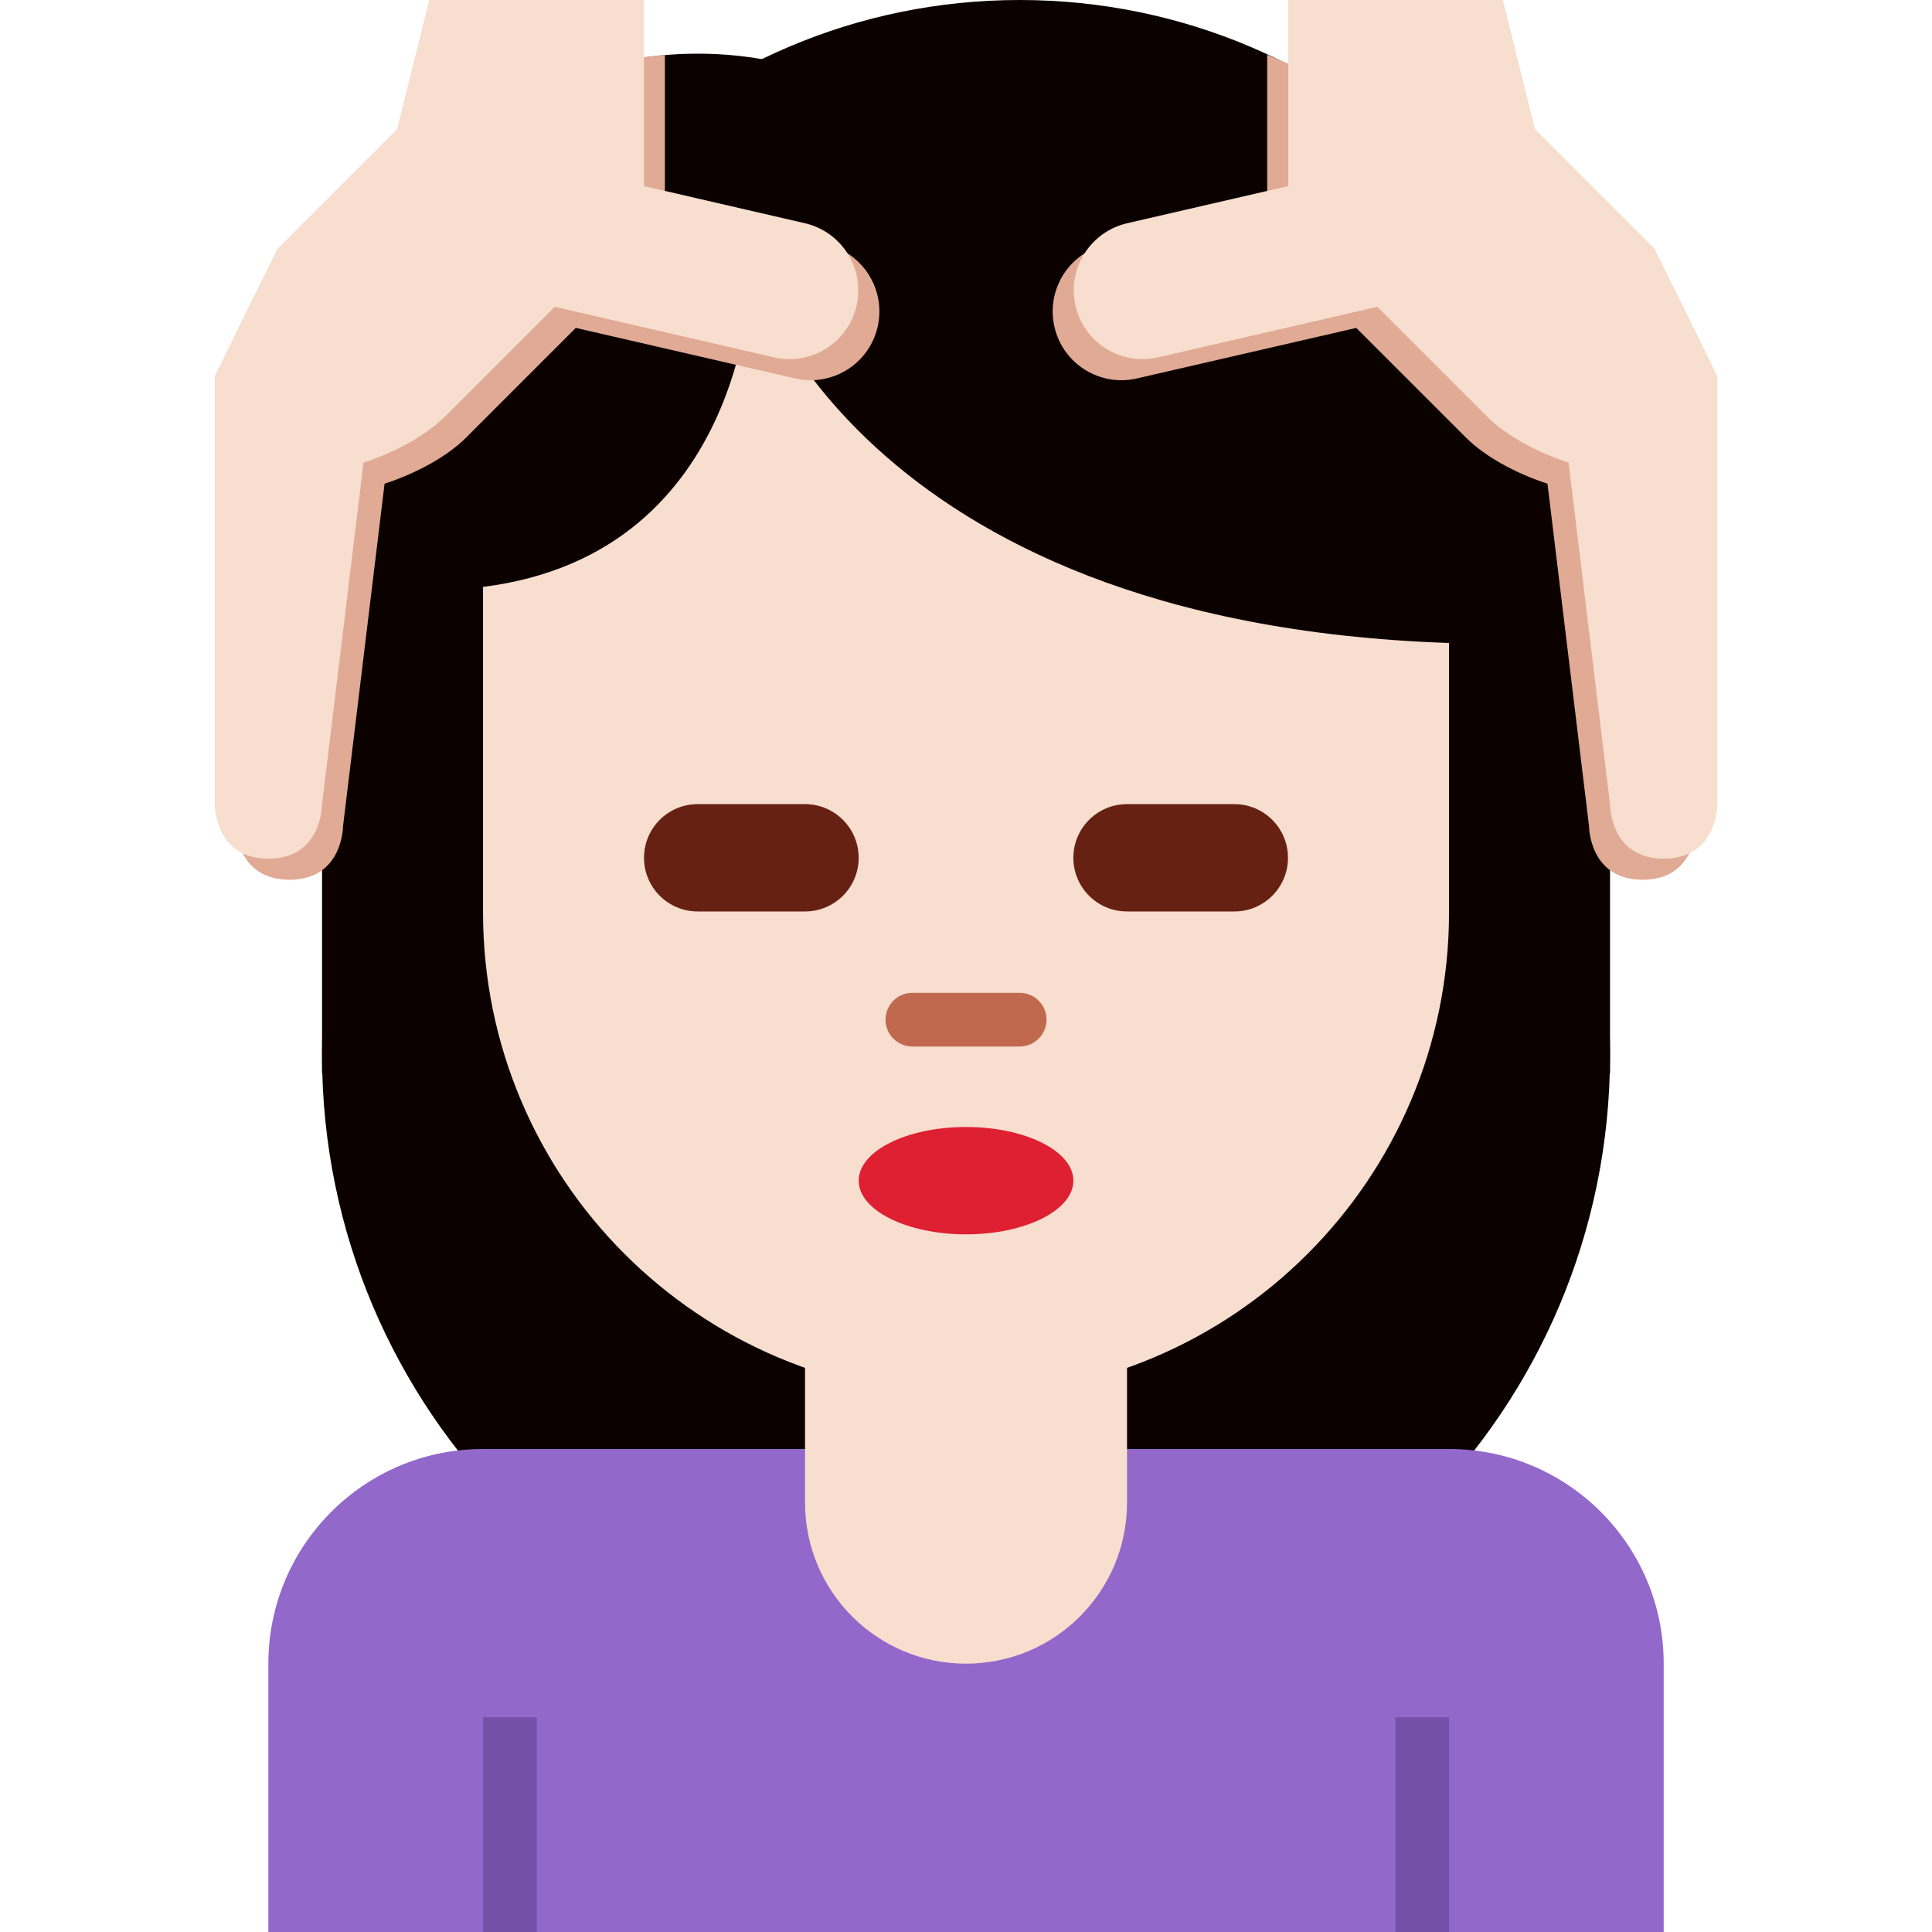
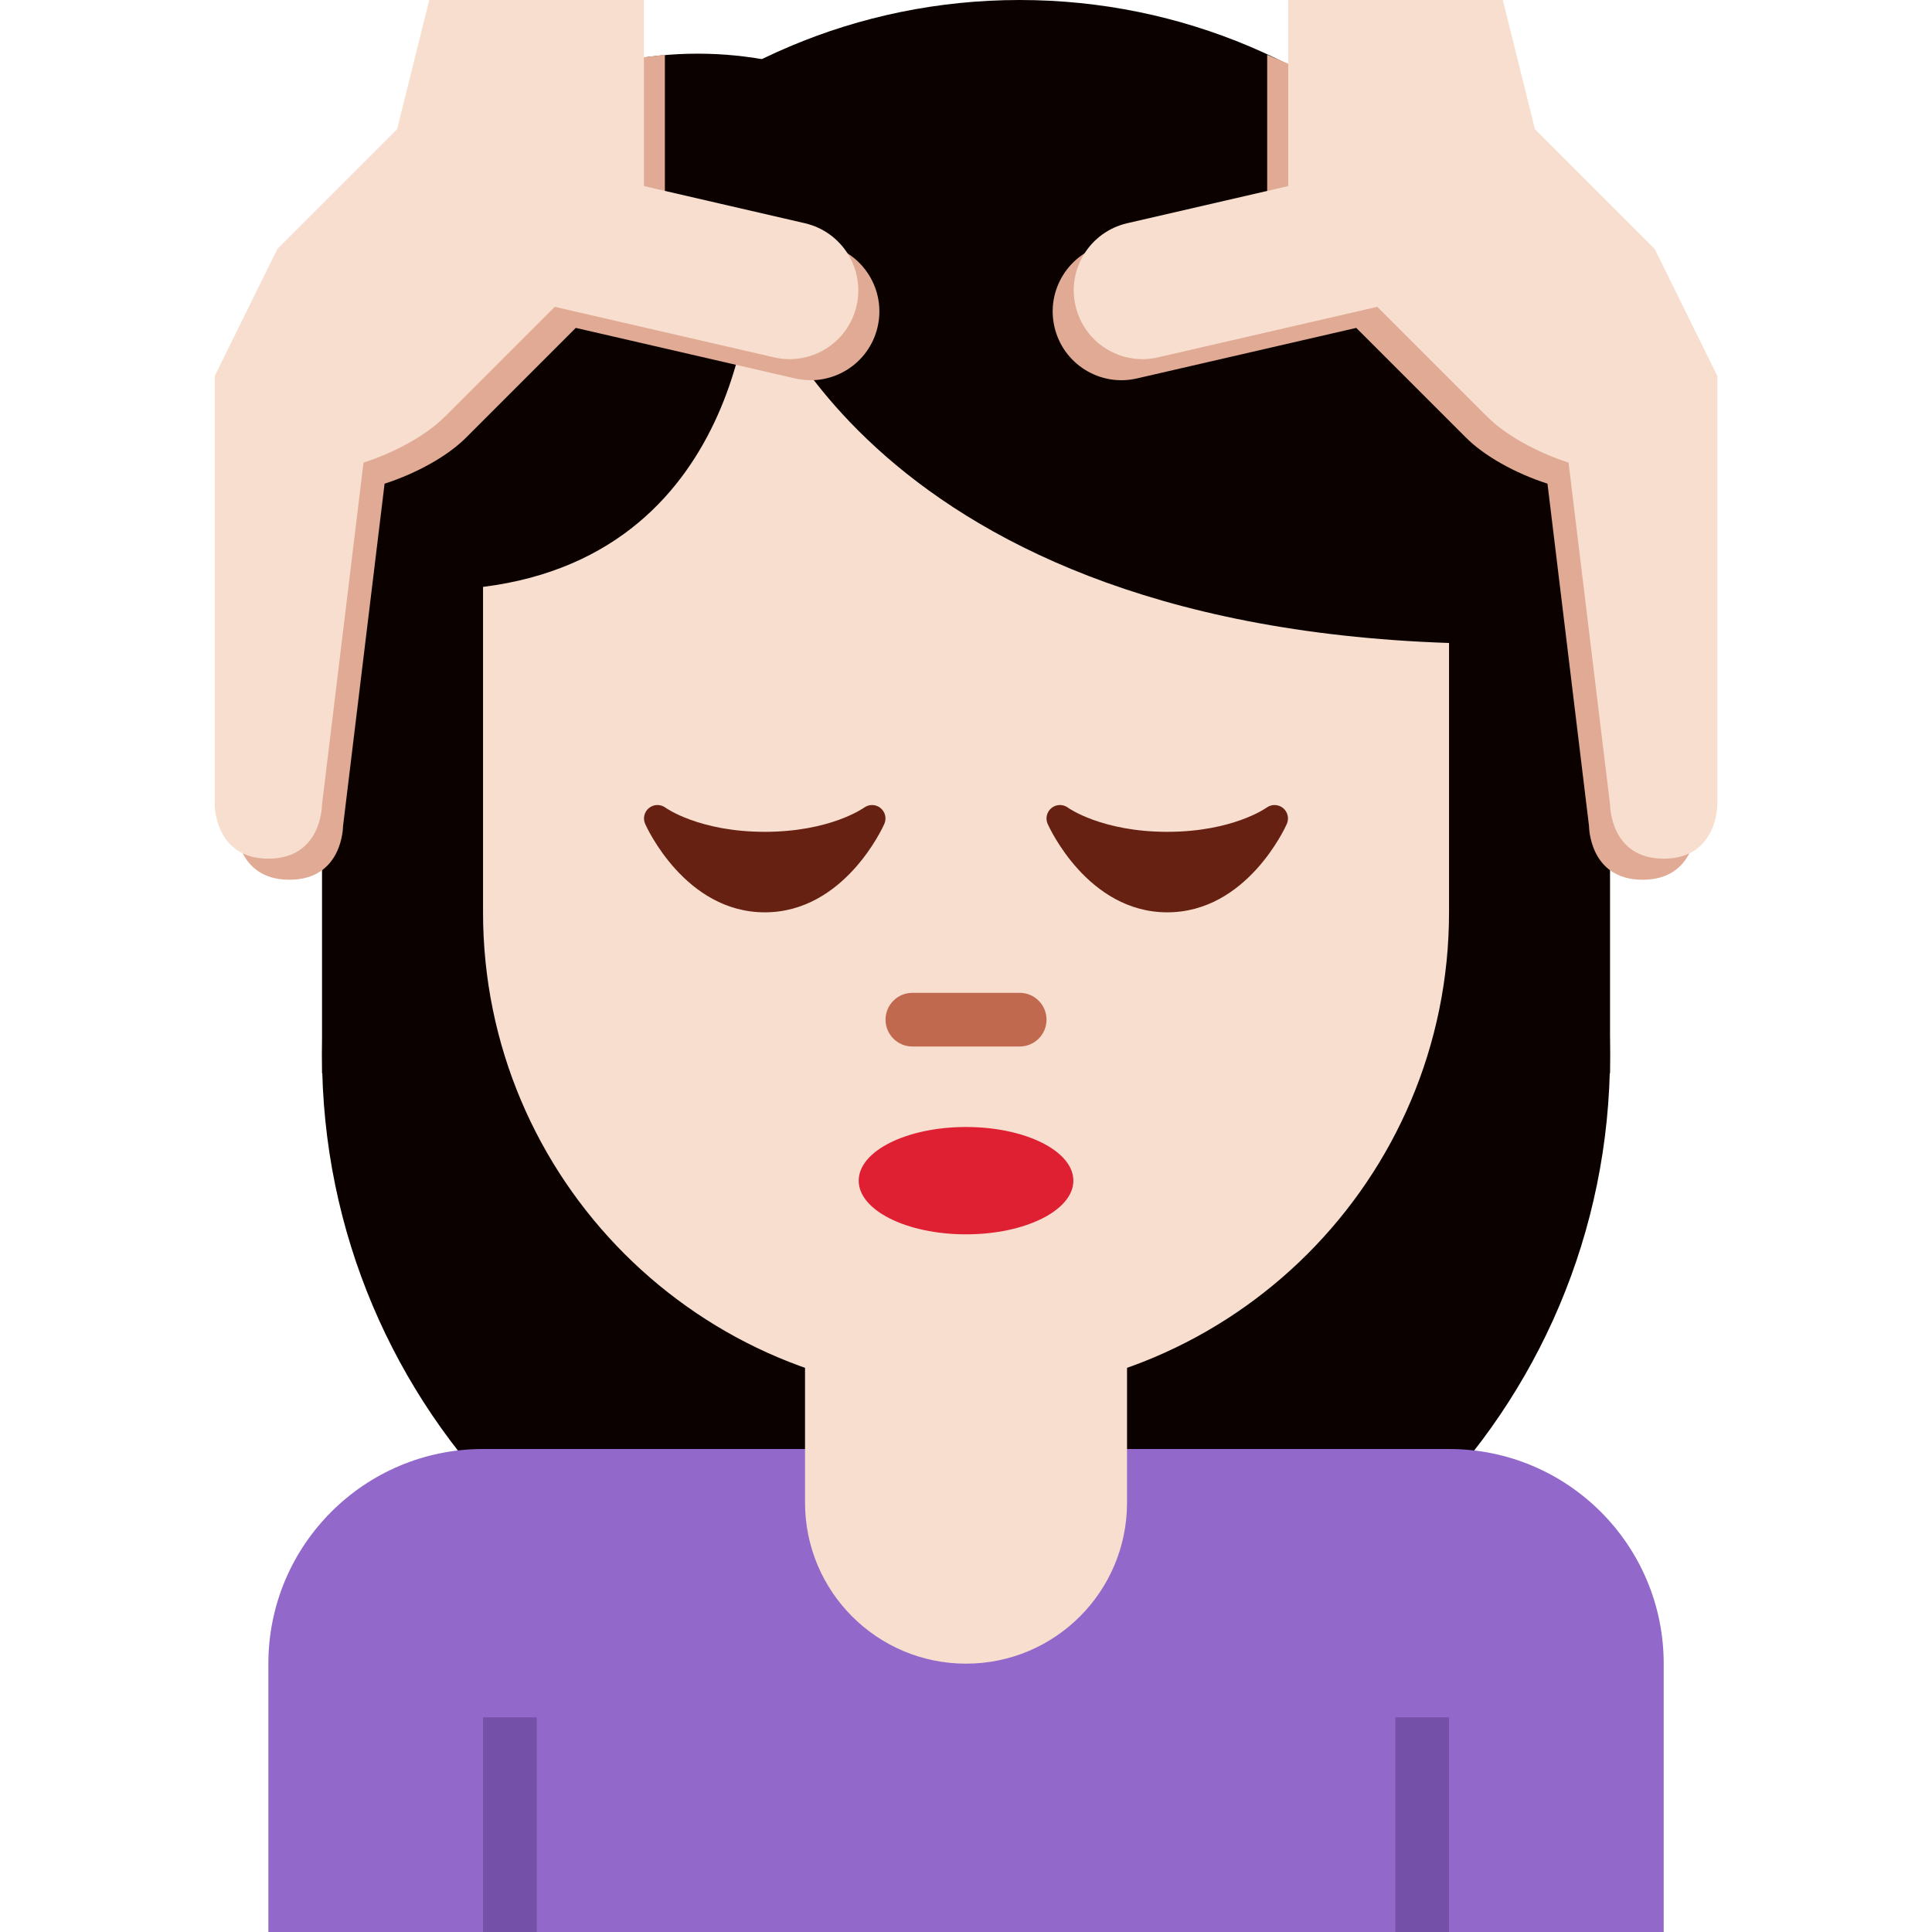
<svg xmlns="http://www.w3.org/2000/svg" viewBox="0 0 45 45" style="enable-background:new 0 0 45 45;" xml:space="preserve" version="1.1" id="svg2">
  <defs id="defs6">
    <clipPath id="clipPath16" clipPathUnits="userSpaceOnUse">
      <path id="path18" d="M 0,36 36,36 36,0 0,0 0,36 Z" />
    </clipPath>
  </defs>
  <g transform="matrix(1.25,0,0,-1.25,0,45)" id="g10">
    <g id="g12">
      <g clip-path="url(#clipPath16)" id="g14">
        <g transform="translate(30.0006,16.3438)" id="g20">
          <path id="path22" style="fill:#0b0200;fill-opacity:1;fill-rule:nonzero;stroke:none" d="m 0,0 c 0,-6.627 -5.373,-12 -12,-12 -6.627,0 -12,5.373 -12,12 0,6.628 5.373,12 12,12 C -5.373,12 0,6.628 0,0" />
        </g>
        <g transform="translate(20.0006,28)" id="g24">
          <path id="path26" style="fill:#0b0200;fill-opacity:1;fill-rule:nonzero;stroke:none" d="m 0,0 c 0,-3.866 -3.134,-7 -7,-7 -3.866,0 -7,3.134 -7,7 0,3.866 3.134,7 7,7 3.866,0 7,-3.134 7,-7" />
        </g>
        <g transform="translate(8.0006,25)" id="g28">
          <path id="path30" style="fill:#0b0200;fill-opacity:1;fill-rule:nonzero;stroke:none" d="m 0,0 c 0,-6.075 4.925,-11 11,-11 6.075,0 11,4.925 11,11 C 22,6.075 17.075,11 11,11 4.925,11 0,6.075 0,0" />
        </g>
        <g transform="translate(30.0006,16)" id="g32">
          <path id="path34" style="fill:#0b0200;fill-opacity:1;fill-rule:nonzero;stroke:none" d="M 0,0 -24,0 -24,12 0,9 0,0 Z" />
        </g>
        <g transform="translate(27.0006,9)" id="g36">
          <path id="path38" style="fill:#9268ca;fill-opacity:1;fill-rule:nonzero;stroke:none" d="m 0,0 -1,0 -16,0 -1,0 c -2.209,0 -4,-1.791 -4,-4 l 0,-5 5,0 16,0 5,0 0,5 C 4,-1.791 2.209,0 0,0" />
        </g>
        <path id="path40" style="fill:#7450a8;fill-opacity:1;fill-rule:nonzero;stroke:none" d="m 27.001,0 -1,0 0,4 1,0 0,-4 z" />
        <path id="path42" style="fill:#7450a8;fill-opacity:1;fill-rule:nonzero;stroke:none" d="m 10.001,0 -1,0 0,4 1,0 0,-4 z" />
        <g transform="translate(15.0006,14)" id="g44">
          <path id="path46" style="fill:#f7dece;fill-opacity:1;fill-rule:nonzero;stroke:none" d="m 0,0 0,-6 c 0,-1.657 1.343,-3 3,-3 1.657,0 3,1.343 3,3 L 6,0 0,0 Z" />
        </g>
        <g transform="translate(14.0006,31)" id="g48">
          <path id="path50" style="fill:#f7dece;fill-opacity:1;fill-rule:nonzero;stroke:none" d="M 0,0 C 0,0 -0.003,-5.308 -5,-5.936 L -5,-12 c 0,-4.971 4.029,-9 9,-9 4.971,0 9,4.029 9,9 l 0,5.019 C 1.89,-6.605 0,0 0,0" />
        </g>
        <g transform="translate(20.0006,14)" id="g52">
          <path id="path54" style="fill:#df1f32;fill-opacity:1;fill-rule:nonzero;stroke:none" d="m 0,0 c 0,-0.553 -0.896,-1 -2,-1 -1.105,0 -2,0.447 -2,1 0,0.553 0.895,1 2,1 1.104,0 2,-0.447 2,-1" />
        </g>
        <g transform="translate(19.0006,16.5)" id="g56">
          <path id="path58" style="fill:#c1694f;fill-opacity:1;fill-rule:nonzero;stroke:none" d="M 0,0 -2,0 C -2.276,0 -2.5,0.224 -2.5,0.5 -2.5,0.776 -2.276,1 -2,1 L 0,1 C 0.276,1 0.5,0.776 0.5,0.5 0.5,0.224 0.276,0 0,0" />
        </g>
-         <g transform="translate(15.0001,19.0161)" id="g60">
-           <path id="path62" style="fill:#662113;fill-opacity:1;fill-rule:nonzero;stroke:none" d="m 0,0 -2,0 c -0.552,0 -1,0.448 -1,1 0,0.552 0.448,1 1,1 L 0,2 C 0.552,2 1,1.552 1,1 1,0.448 0.552,0 0,0" />
+         <g transform="translate(5.5611,30.9682)" id="g60">
+           <path id="path62" style="fill:#e0aa94;fill-opacity:1;fill-rule:nonzero;stroke:none" d="m 0,0 5.189,3.823 1.639,0.188 0,-2.839 3.004,-0.693 c 0.689,-0.161 1.119,-0.849 0.96,-1.538 -0.158,-0.69 -0.847,-1.12 -1.536,-0.961 L 5.168,-1.078 3.123,-3.123 C 2.781,-3.466 2.207,-3.786 1.605,-3.981 l -0.774,-6.38 c 0,0 0,-1 -0.999,-1 -0.999,0 -0.999,1 -0.999,1 l 0,7.995 L 0,0 Z" />
        </g>
-         <g transform="translate(22.9996,19.0161)" id="g64">
-           <path id="path66" style="fill:#662113;fill-opacity:1;fill-rule:nonzero;stroke:none" d="m 0,0 -1.999,0 c -0.553,0 -1,0.448 -1,1 0,0.552 0.447,1 1,1 L 0,2 C 0.553,2 1,1.552 1,1 1,0.448 0.553,0 0,0" />
+         <g transform="translate(5.1685,31.3608)" id="g64">
+           <path id="path66" style="fill:#f7dece;fill-opacity:1;fill-rule:nonzero;stroke:none" d="m 0,0 2.231,2.231 0.599,2.408 4.001,0 0,-3.467 3.001,-0.693 c 0.689,-0.161 1.119,-0.849 0.96,-1.538 -0.158,-0.69 -0.847,-1.12 -1.536,-0.961 L 5.168,-1.078 3.123,-3.123 C 2.781,-3.466 2.207,-3.786 1.605,-3.981 l -0.774,-6.38 c 0,0 0,-1 -0.999,-1 -0.999,0 -0.999,1 -0.999,1 l 0,7.995 L 0,0 Z" />
        </g>
-         <g transform="translate(5.5611,30.9682)" id="g68">
-           <path id="path70" style="fill:#e0aa94;fill-opacity:1;fill-rule:nonzero;stroke:none" d="m 0,0 5.189,3.823 1.639,0.188 0,-2.839 3.004,-0.693 c 0.689,-0.161 1.119,-0.849 0.96,-1.538 -0.158,-0.69 -0.847,-1.12 -1.536,-0.961 L 5.168,-1.078 3.123,-3.123 C 2.781,-3.466 2.207,-3.786 1.605,-3.981 l -0.774,-6.38 c 0,0 0,-1 -0.999,-1 -0.999,0 -0.999,1 -0.999,1 l 0,7.995 L 0,0 Z" />
+         <g transform="translate(30.4401,30.9682)" id="g68">
+           <path id="path70" style="fill:#e0aa94;fill-opacity:1;fill-rule:nonzero;stroke:none" d="m 0,0 -5.846,3.594 -0.982,0.417 0,-2.839 -3.004,-0.693 c -0.689,-0.161 -1.119,-0.849 -0.96,-1.538 0.158,-0.69 0.847,-1.12 1.536,-0.961 l 4.088,0.942 2.045,-2.045 c 0.342,-0.343 0.916,-0.663 1.518,-0.858 l 0.774,-6.38 c 0,0 0,-1 0.999,-1 0.999,0 0.999,1 0.999,1 l 0,7.995 L 0,0 Z" />
        </g>
-         <g transform="translate(5.1685,31.3608)" id="g72">
-           <path id="path74" style="fill:#f7dece;fill-opacity:1;fill-rule:nonzero;stroke:none" d="m 0,0 2.231,2.231 0.599,2.408 4.001,0 0,-3.467 3.001,-0.693 c 0.689,-0.161 1.119,-0.849 0.96,-1.538 -0.158,-0.69 -0.847,-1.12 -1.536,-0.961 L 5.168,-1.078 3.123,-3.123 C 2.781,-3.466 2.207,-3.786 1.605,-3.981 l -0.774,-6.38 c 0,0 0,-1 -0.999,-1 -0.999,0 -0.999,1 -0.999,1 l 0,7.995 L 0,0 Z" />
+         <g transform="translate(30.8327,31.3608)" id="g72">
+           <path id="path74" style="fill:#f7dece;fill-opacity:1;fill-rule:nonzero;stroke:none" d="m 0,0 -2.231,2.231 -0.599,2.408 -3.998,0 0,-3.467 -3.004,-0.693 c -0.689,-0.161 -1.119,-0.849 -0.96,-1.538 0.158,-0.69 0.847,-1.12 1.536,-0.961 l 4.088,0.942 2.045,-2.045 c 0.342,-0.343 0.916,-0.663 1.518,-0.858 l 0.774,-6.38 c 0,0 0,-1 0.999,-1 0.999,0 0.999,1 0.999,1 l 0,7.995 L 0,0 Z" />
        </g>
-         <g transform="translate(30.4401,30.9682)" id="g76">
-           <path id="path78" style="fill:#e0aa94;fill-opacity:1;fill-rule:nonzero;stroke:none" d="m 0,0 -5.846,3.594 -0.982,0.417 0,-2.839 -3.004,-0.693 c -0.689,-0.161 -1.119,-0.849 -0.96,-1.538 0.158,-0.69 0.847,-1.12 1.536,-0.961 l 4.088,0.942 2.045,-2.045 c 0.342,-0.343 0.916,-0.663 1.518,-0.858 l 0.774,-6.38 c 0,0 0,-1 0.999,-1 0.999,0 0.999,1 0.999,1 l 0,7.995 L 0,0 Z" />
+         <g transform="translate(23.9064,20.9441)" id="g76">
+           <path id="path78" style="fill:#662113;fill-opacity:1;fill-rule:nonzero;stroke:none" d="m 0,0 c -0.088,0.071 -0.213,0.074 -0.305,0.007 -0.006,-0.005 -0.631,-0.451 -1.851,-0.451 -1.221,0 -1.846,0.446 -1.85,0.45 -0.092,0.068 -0.217,0.066 -0.306,-0.005 -0.089,-0.071 -0.119,-0.193 -0.073,-0.297 0.03,-0.067 0.75,-1.648 2.229,-1.648 1.479,0 2.199,1.581 2.228,1.648 C 0.118,-0.192 0.088,-0.071 0,0" />
        </g>
-         <g transform="translate(30.8327,31.3608)" id="g80">
-           <path id="path82" style="fill:#f7dece;fill-opacity:1;fill-rule:nonzero;stroke:none" d="m 0,0 -2.231,2.231 -0.599,2.408 -3.998,0 0,-3.467 -3.004,-0.693 c -0.689,-0.161 -1.119,-0.849 -0.96,-1.538 0.158,-0.69 0.847,-1.12 1.536,-0.961 l 4.088,0.942 2.045,-2.045 c 0.342,-0.343 0.916,-0.663 1.518,-0.858 l 0.774,-6.38 c 0,0 0,-1 0.999,-1 0.999,0 0.999,1 0.999,1 l 0,7.995 L 0,0 Z" />
+         <g transform="translate(16.4063,20.9441)" id="g80">
+           <path id="path82" style="fill:#662113;fill-opacity:1;fill-rule:nonzero;stroke:none" d="m 0,0 c -0.088,0.071 -0.213,0.074 -0.305,0.007 -0.006,-0.005 -0.631,-0.451 -1.851,-0.451 -1.221,0 -1.846,0.446 -1.85,0.45 -0.092,0.068 -0.217,0.066 -0.306,-0.005 -0.089,-0.071 -0.119,-0.193 -0.073,-0.297 0.03,-0.067 0.75,-1.648 2.229,-1.648 1.479,0 2.199,1.581 2.228,1.648 C 0.118,-0.192 0.088,-0.071 0,0" />
        </g>
      </g>
    </g>
  </g>
</svg>
